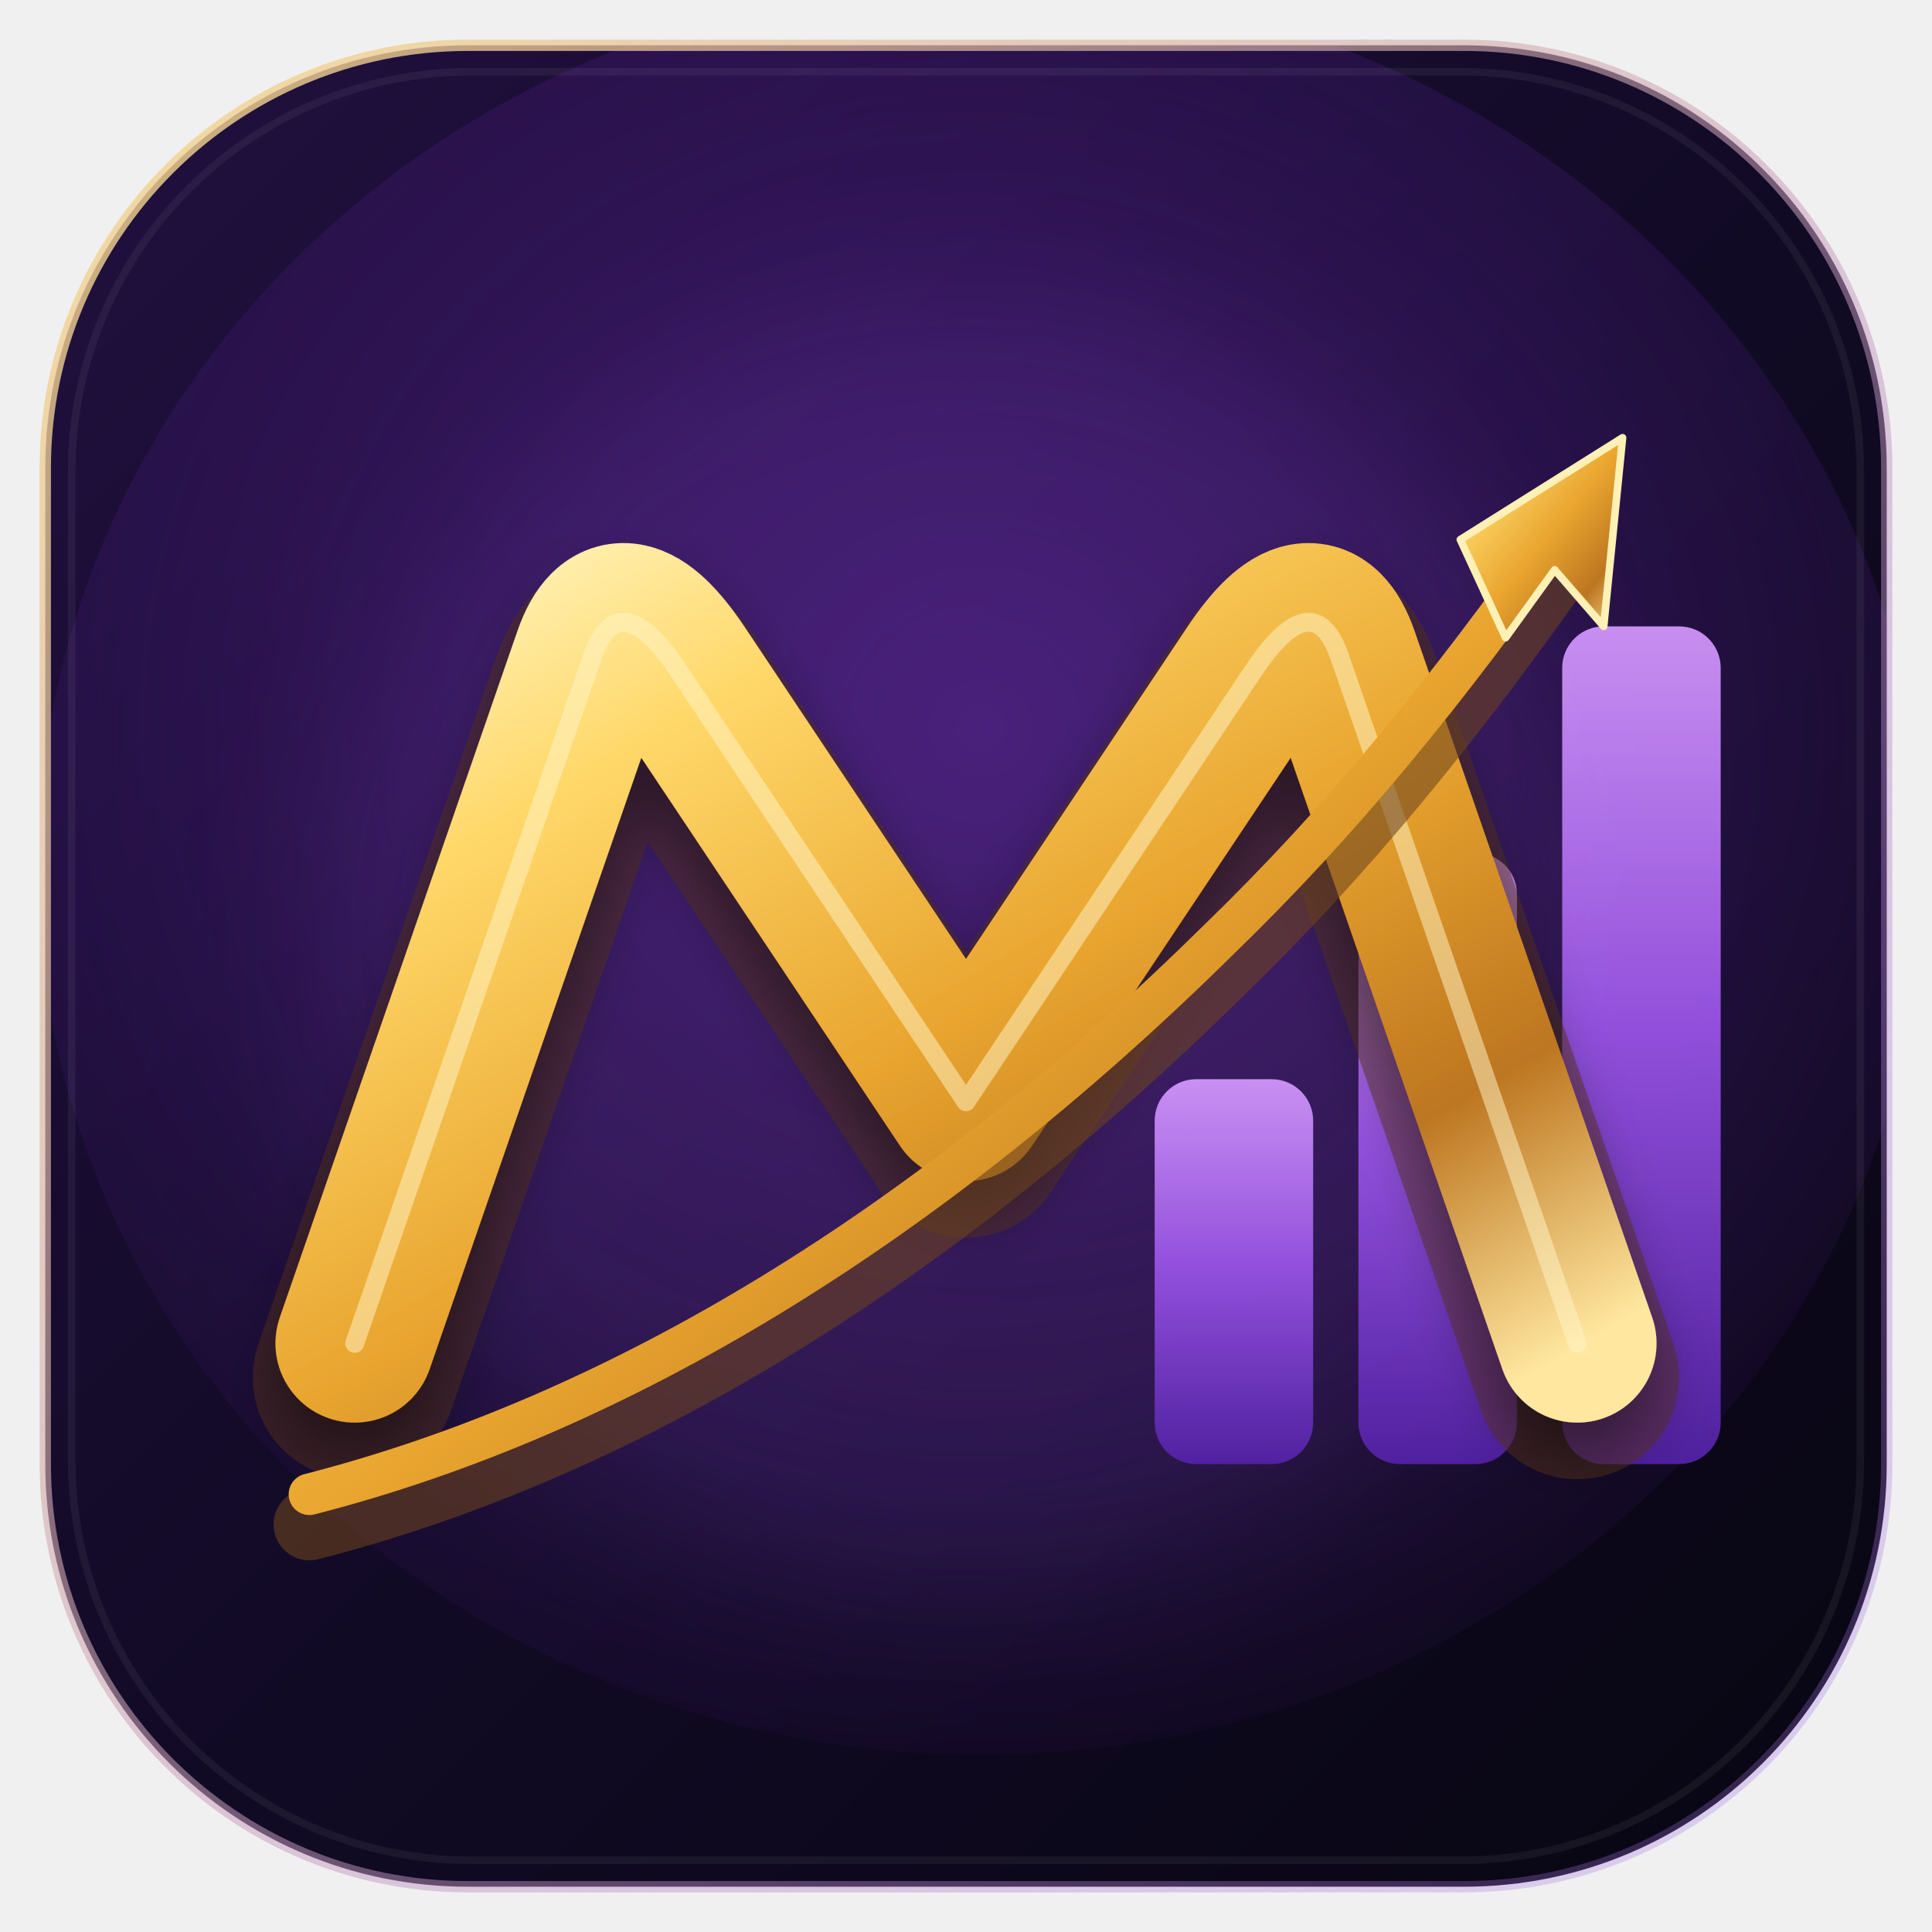
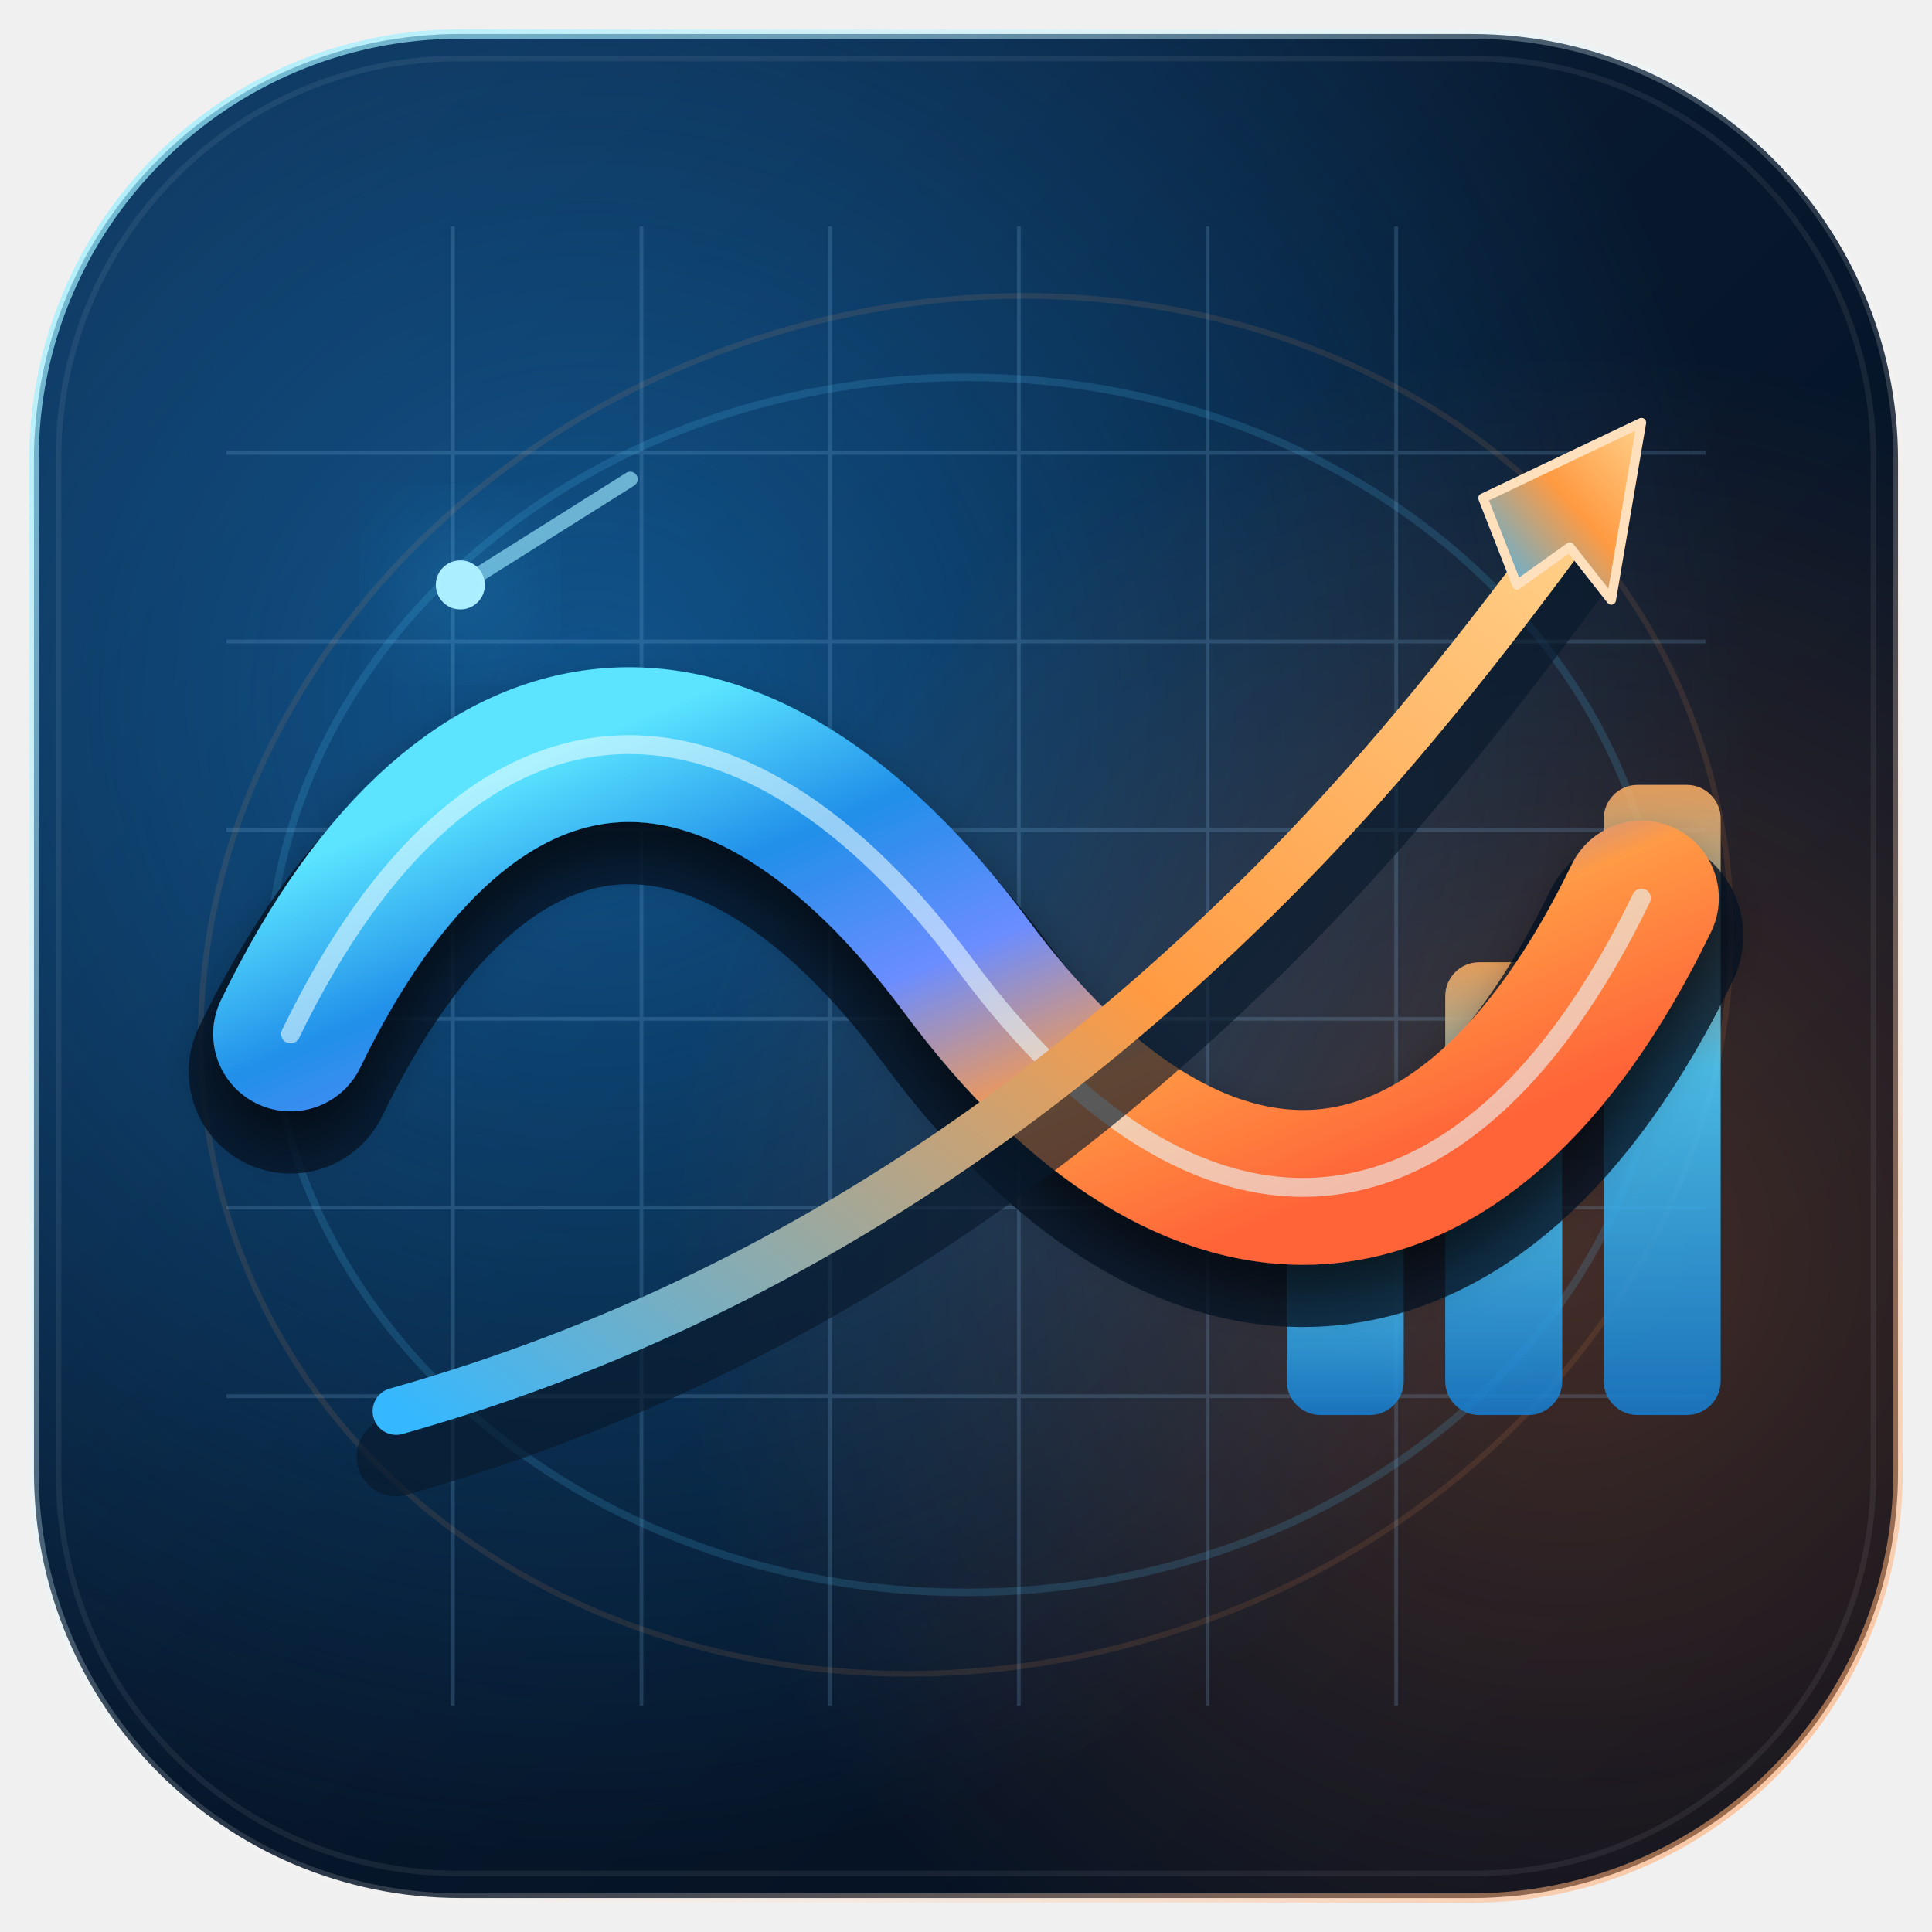
- <svg xmlns="http://www.w3.org/2000/svg" viewBox="0 0 512 512" role="img" aria-labelledby="title desc">
+ <svg xmlns="http://www.w3.org/2000/svg" viewBox="0 0 1024 1024" role="img" aria-labelledby="title desc">
  <defs>
-     <linearGradient id="background" x1="0" y1="0" x2="1" y2="1">
-       <stop stop-color="#21103f" />
-       <stop offset=".52" stop-color="#110a25" />
-       <stop offset="1" stop-color="#080612" />
+     <linearGradient id="bg" x1="0" y1="0" x2="1" y2="1">
+       <stop stop-color="#102b4b" />
+       <stop offset=".48" stop-color="#07182d" />
+       <stop offset="1" stop-color="#040d1b" />
    </linearGradient>
-     <radialGradient id="ambient" cx="50%" cy="42%" r="66%">
-       <stop stop-color="#6425a8" stop-opacity=".55" />
-       <stop offset="1" stop-color="#6425a8" stop-opacity="0" />
+     <radialGradient id="blueGlow" cx="30%" cy="36%" r="62%">
+       <stop stop-color="#168ee8" stop-opacity=".48" />
+       <stop offset="1" stop-color="#168ee8" stop-opacity="0" />
    </radialGradient>
-     <linearGradient id="gold" x1="0" y1="0" x2="1" y2="1">
-       <stop stop-color="#fff4bd" />
-       <stop offset=".2" stop-color="#ffd86a" />
-       <stop offset=".52" stop-color="#e9a52f" />
-       <stop offset=".78" stop-color="#bd7620" />
-       <stop offset="1" stop-color="#ffe7a0" />
+     <radialGradient id="orangeGlow" cx="82%" cy="65%" r="48%">
+       <stop stop-color="#ff7a32" stop-opacity=".25" />
+       <stop offset="1" stop-color="#ff7a32" stop-opacity="0" />
+     </radialGradient>
+     <linearGradient id="ribbon" x1=".08" y1=".18" x2=".92" y2=".82">
+       <stop stop-color="#5be4ff" />
+       <stop offset=".24" stop-color="#218fe9" />
+       <stop offset=".48" stop-color="#6b8dff" />
+       <stop offset=".72" stop-color="#ff9a45" />
+       <stop offset="1" stop-color="#ff6338" />
    </linearGradient>
-     <linearGradient id="violet" x1="0" y1="0" x2="0" y2="1">
-       <stop stop-color="#d69aff" />
-       <stop offset=".48" stop-color="#9b55e8" />
-       <stop offset="1" stop-color="#5422a8" />
+     <linearGradient id="arrow" x1="0" y1="1" x2="1" y2="0">
+       <stop stop-color="#35b8ff" />
+       <stop offset=".55" stop-color="#ff9a42" />
+       <stop offset="1" stop-color="#ffd18a" />
    </linearGradient>
-     <linearGradient id="edge" x1="0" y1="0" x2="1" y2="1">
-       <stop stop-color="#f7d98b" stop-opacity=".85" />
-       <stop offset="1" stop-color="#9e6be8" stop-opacity=".25" />
+     <linearGradient id="bars" x1="0" y1="1" x2="0" y2="0">
+       <stop stop-color="#167ed1" />
+       <stop offset=".55" stop-color="#4dcfff" />
+       <stop offset="1" stop-color="#ffae62" />
    </linearGradient>
-     <filter id="softGlow" x="-40%" y="-40%" width="180%" height="180%">
-       <feGaussianBlur stdDeviation="18" />
+     <linearGradient id="rim" x1="0" y1="0" x2="1" y2="1">
+       <stop stop-color="#8cecff" stop-opacity=".8" />
+       <stop offset=".55" stop-color="#ffffff" stop-opacity=".12" />
+       <stop offset="1" stop-color="#ff9b55" stop-opacity=".65" />
+     </linearGradient>
+     <filter id="glow" x="-45%" y="-45%" width="190%" height="190%">
+       <feGaussianBlur stdDeviation="26" />
    </filter>
-     <filter id="markShadow" x="-30%" y="-30%" width="160%" height="170%">
-       <feGaussianBlur in="SourceAlpha" stdDeviation="8" result="blur" />
-       <feOffset dy="9" result="offset" />
+     <filter id="shadow" x="-35%" y="-35%" width="170%" height="180%">
+       <feGaussianBlur in="SourceAlpha" stdDeviation="13" result="blur" />
+       <feOffset dy="16" result="offset" />
      <feComponentTransfer in="offset" result="shadow">
-         <feFuncA type="linear" slope=".42" />
+         <feFuncA type="linear" slope=".55" />
      </feComponentTransfer>
      <feMerge>
        <feMergeNode in="shadow" />
        <feMergeNode in="SourceGraphic" />
      </feMerge>
    </filter>
    <clipPath id="tile">
-       <rect x="12" y="12" width="488" height="488" rx="112" />
+       <rect x="18" y="18" width="988" height="988" rx="226" />
    </clipPath>
  </defs>
-   <rect x="12" y="12" width="488" height="488" rx="112" fill="url(#background)" />
+   <rect x="18" y="18" width="988" height="988" rx="226" fill="url(#bg)" />
  <g clip-path="url(#tile)">
-     <ellipse cx="260" cy="230" rx="250" ry="235" fill="url(#ambient)" />
-     <circle cx="255" cy="250" r="170" fill="#8d52d4" opacity=".12" filter="url(#softGlow)" />
-     <g opacity=".92">
-       <rect x="306" y="286" width="42" height="102" rx="11" fill="url(#violet)" />
-       <rect x="360" y="226" width="42" height="162" rx="11" fill="url(#violet)" />
-       <rect x="414" y="166" width="42" height="222" rx="11" fill="url(#violet)" />
+     <rect x="18" y="18" width="988" height="988" fill="url(#blueGlow)" />
+     <rect x="18" y="18" width="988" height="988" fill="url(#orangeGlow)" />
+     <g opacity=".18" stroke="#91c8f2" stroke-width="2">
+       <path d="M120 240H904M120 340H904M120 440H904M120 540H904M120 640H904M120 740H904" />
+       <path d="M240 120V904M340 120V904M440 120V904M540 120V904M640 120V904M740 120V904" />
    </g>
-     <path d="M94 356 157 174 Q164 154 180 178 L256 292 332 178 Q348 154 355 174 L418 356" fill="none" stroke="#5a3519" stroke-width="54" stroke-linecap="round" stroke-linejoin="round" opacity=".48" transform="translate(0 9)" />
-     <path d="M94 356 157 174 Q164 154 180 178 L256 292 332 178 Q348 154 355 174 L418 356" fill="none" stroke="url(#gold)" stroke-width="42" stroke-linecap="round" stroke-linejoin="round" filter="url(#markShadow)" />
-     <path d="M94 356 157 174 Q164 154 180 178 L256 292 332 178 Q348 154 355 174 L418 356" fill="none" stroke="#fff4c7" stroke-opacity=".52" stroke-width="5" stroke-linecap="round" stroke-linejoin="round" />
-     <path d="M82 404 C164 383 246 333 323 257 C355 226 383 192 414 148" fill="none" stroke="#6d431d" stroke-width="19" stroke-linecap="round" opacity=".58" />
-     <path d="M82 396 C164 375 246 325 323 249 C355 218 383 184 414 140" fill="none" stroke="url(#gold)" stroke-width="11" stroke-linecap="round" />
-     <path d="M387 143 430 116 425 166 412 151 399 169Z" fill="url(#gold)" stroke="#fff1b5" stroke-width="2" stroke-linejoin="round" />
+     <ellipse cx="512" cy="522" rx="370" ry="322" fill="none" stroke="#55c9ff" stroke-opacity=".16" stroke-width="4" />
+     <ellipse cx="512" cy="522" rx="410" ry="360" fill="none" stroke="#ff9b52" stroke-opacity=".11" stroke-width="3" transform="rotate(-18 512 522)" />
+     <g opacity=".86">
+       <rect x="682" y="600" width="62" height="150" rx="18" fill="url(#bars)" />
+       <rect x="766" y="510" width="62" height="240" rx="18" fill="url(#bars)" />
+       <rect x="850" y="416" width="62" height="334" rx="18" fill="url(#bars)" />
+     </g>
+     <path d="M154 548 C250 350 392 350 512 512 C632 674 774 674 870 476 C774 674 632 674 512 512 C392 350 250 350 154 548" fill="none" stroke="#061426" stroke-width="108" stroke-linecap="round" stroke-linejoin="round" opacity=".8" transform="translate(0 20)" />
+     <path d="M154 548 C250 350 392 350 512 512 C632 674 774 674 870 476 C774 674 632 674 512 512 C392 350 250 350 154 548" fill="none" stroke="url(#ribbon)" stroke-width="82" stroke-linecap="round" stroke-linejoin="round" filter="url(#shadow)" />
+     <path d="M154 548 C250 350 392 350 512 512 C632 674 774 674 870 476" fill="none" stroke="#e8fbff" stroke-opacity=".58" stroke-width="10" stroke-linecap="round" />
+     <path d="M210 760 C380 712 536 620 680 474 C738 415 786 354 836 286" fill="none" stroke="#07182b" stroke-width="42" stroke-linecap="round" opacity=".65" transform="translate(0 12)" />
+     <path d="M210 748 C380 700 536 608 680 462 C738 403 786 342 836 274" fill="none" stroke="url(#arrow)" stroke-width="25" stroke-linecap="round" />
+     <path d="M786 264 870 224 854 318 832 290 804 310Z" fill="url(#arrow)" stroke="#ffe0bd" stroke-width="5" stroke-linejoin="round" />
+     <path d="M245 310 334 254" fill="none" stroke="#9deaff" stroke-width="8" stroke-linecap="round" opacity=".65" />
+     <circle cx="244" cy="310" r="13" fill="#b9f4ff" />
+     <circle cx="244" cy="310" r="28" fill="#38bfff" opacity=".24" filter="url(#glow)" />
  </g>
-   <rect x="12" y="12" width="488" height="488" rx="112" fill="none" stroke="url(#edge)" stroke-width="3" />
-   <rect x="19" y="19" width="474" height="474" rx="106" fill="none" stroke="#ffffff" stroke-opacity=".055" stroke-width="2" />
+   <rect x="18" y="18" width="988" height="988" rx="226" fill="none" stroke="url(#rim)" stroke-width="5" />
+   <rect x="31" y="31" width="962" height="962" rx="212" fill="none" stroke="#ffffff" stroke-opacity=".07" stroke-width="3" />
</svg>
